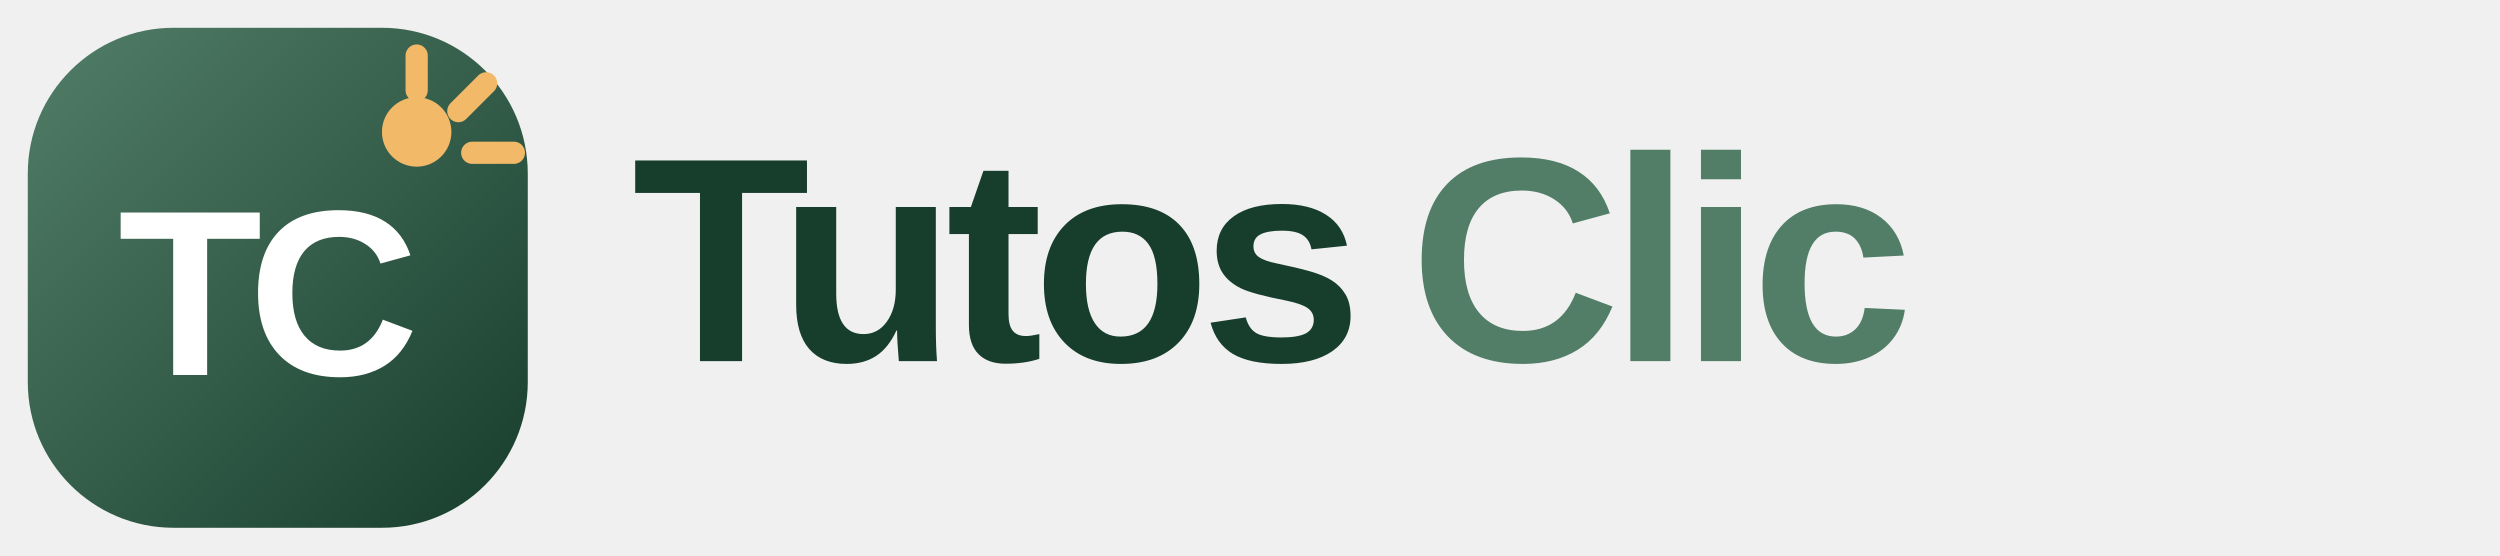
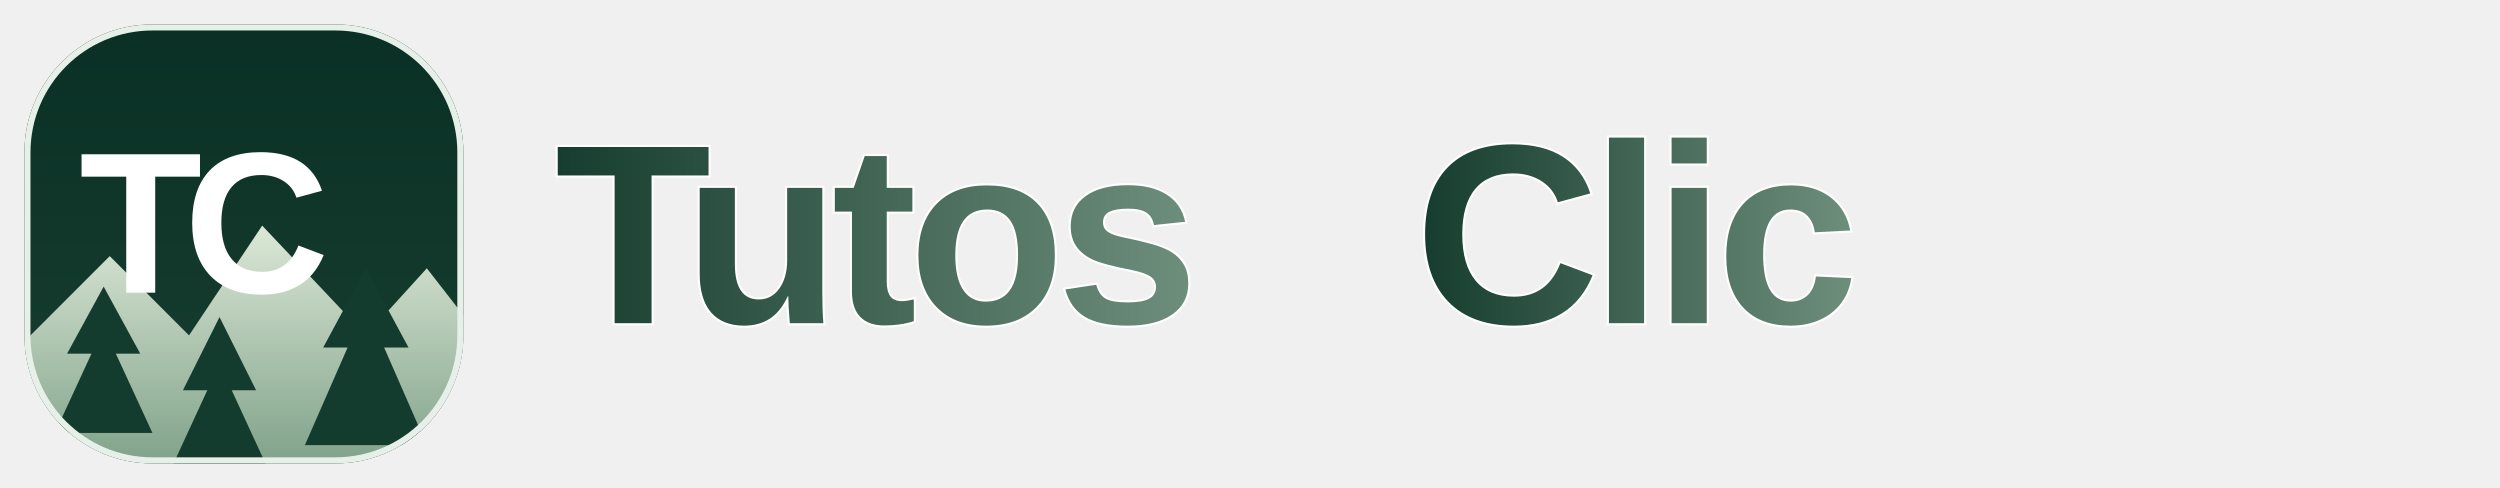
- <svg xmlns="http://www.w3.org/2000/svg" width="360" height="80" viewBox="0 0 360 80" role="img" aria-labelledby="title desc">
+ <svg xmlns="http://www.w3.org/2000/svg" width="410" height="80" viewBox="0 0 410 80" role="img" aria-labelledby="title desc">
  <defs>
-     <linearGradient id="badge" x1="0" y1="0" x2="1" y2="1">
-       <stop offset="0" stop-color="#527e68" />
-       <stop offset="1" stop-color="#173d2d" />
+     <linearGradient id="badge" x1="0" y1="0" x2="0" y2="1">
+       <stop offset="0" stop-color="#0a3025" />
+       <stop offset="1" stop-color="#173f30" />
    </linearGradient>
+     <linearGradient id="mountain" x1="0" y1="0" x2="0" y2="1">
+       <stop offset="0" stop-color="#dce8d7" />
+       <stop offset="1" stop-color="#779b82" />
+     </linearGradient>
+     <linearGradient id="word" x1="0" y1="0" x2="1" y2="0">
+       <stop offset="0" stop-color="#163d2f" />
+       <stop offset="1" stop-color="#6e8e7c" />
+     </linearGradient>
+     <clipPath id="badgeClip">
+       <rect x="4" y="4" width="72" height="72" rx="21" />
+     </clipPath>
  </defs>
-   <rect x="4" y="4" width="72" height="72" rx="21" fill="url(#badge)" />
-   <circle cx="60" cy="19" r="5" fill="#f1b968" />
-   <path d="M60 8v5M70 12l-4 4M74 22h-6" fill="none" stroke="#f1b968" stroke-width="3.2" stroke-linecap="round" />
-   <text x="17" y="54" fill="#fff" font-family="Arial,Helvetica,sans-serif" font-size="34" font-weight="800" letter-spacing="-2">TC</text>
-   <text x="91" y="52" fill="#173d2d" font-family="Arial,Helvetica,sans-serif" font-size="42" font-weight="800" letter-spacing="-1.5">Tutos</text>
-   <text x="203" y="52" fill="#527e68" font-family="Arial,Helvetica,sans-serif" font-size="42" font-weight="800" letter-spacing="-1.5">Clic</text>
+   <g clip-path="url(#badgeClip)">
+     <rect x="4" y="4" width="72" height="72" fill="url(#badge)" />
+     <path d="M-2 62L18 42l13 13 12-18 17 18 10-11 14 18v18H-2z" fill="url(#mountain)" />
+     <g fill="#143c2e">
+       <path d="M9 71l6-13h-4l6-11 6 11h-4l6 13z" />
+       <path d="M50 73l7-16h-4l7-13 7 13h-4l7 16z" />
+       <path d="M28 77l6-13h-4l6-12 6 12h-4l6 13z" />
+     </g>
+     <text x="13" y="48" fill="#fff" font-family="Arial Black,Arial,Helvetica,sans-serif" font-size="33" font-weight="900" letter-spacing="-3">TC</text>
+   </g>
+   <rect x="4.5" y="4.5" width="71" height="71" rx="20.5" fill="none" stroke="#e7efe9" stroke-width="1" />
+   <g fill="url(#word)" stroke="#fff" stroke-width=".7" paint-order="stroke" font-family="Arial Black,Arial,Helvetica,sans-serif" font-size="42" font-weight="900" letter-spacing="-1.4">
+     <text x="91" y="53">Tutos</text>
+     <text x="232" y="53">Clic</text>
+   </g>
</svg>
